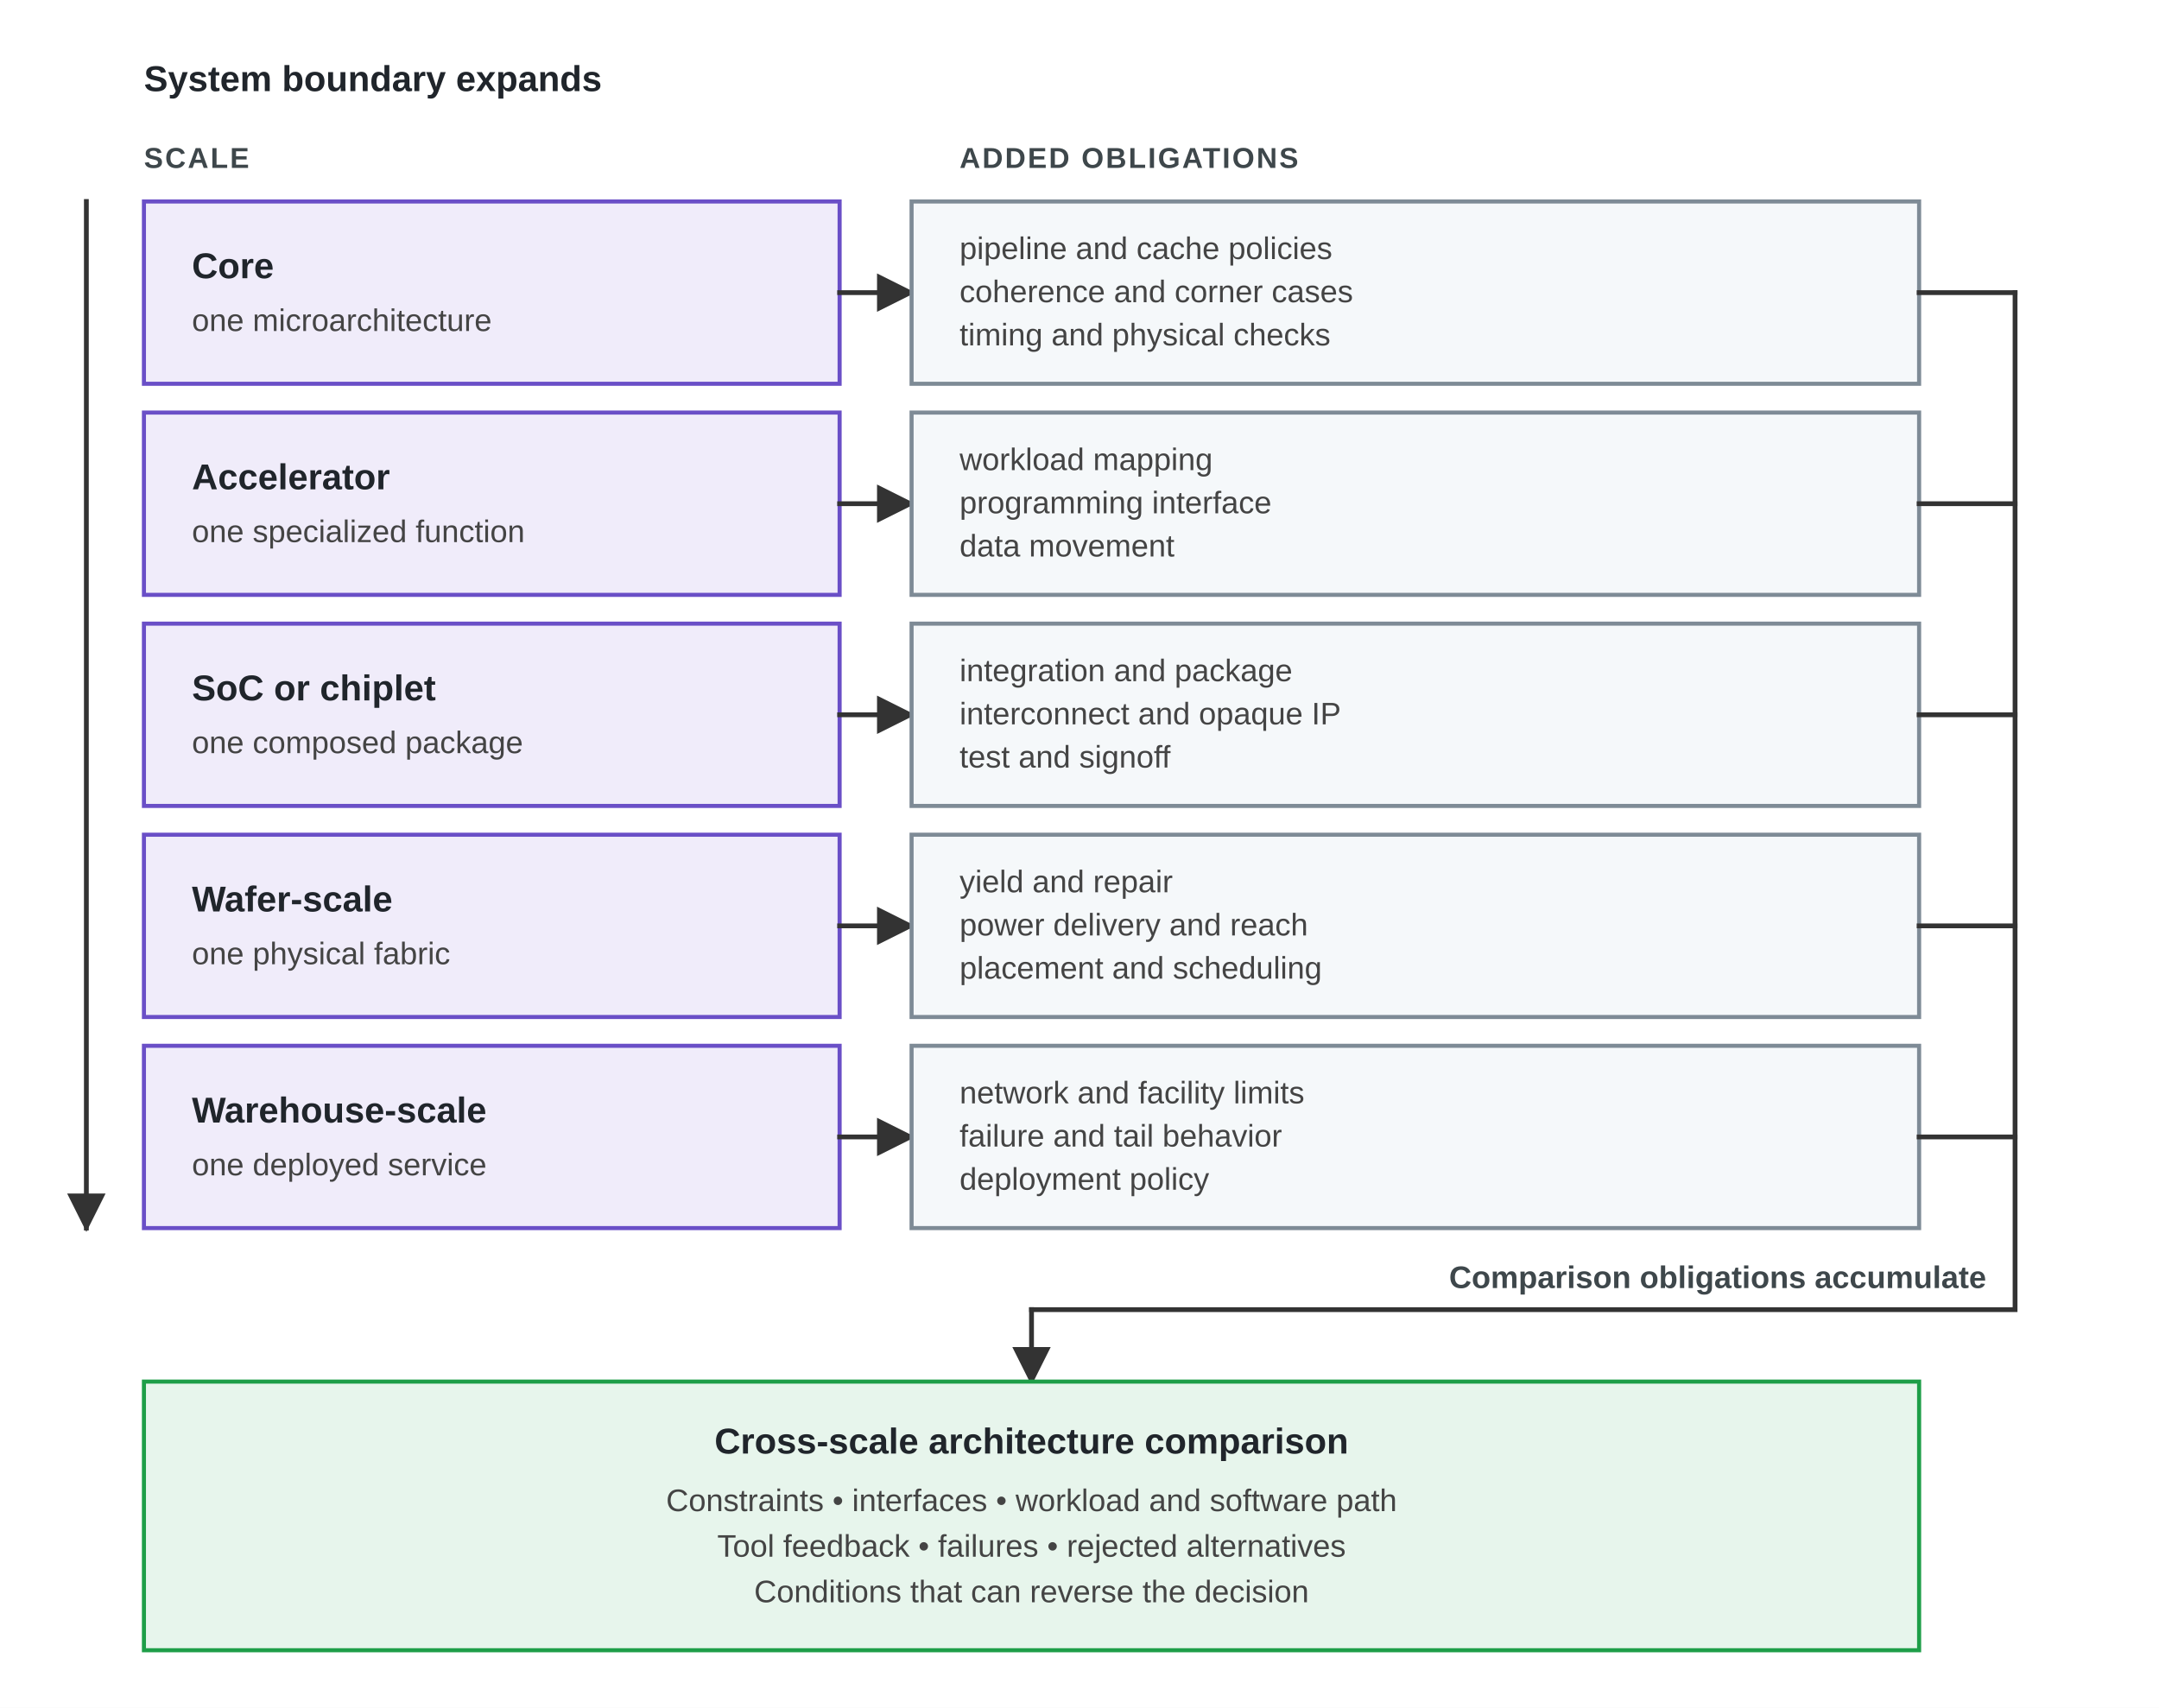
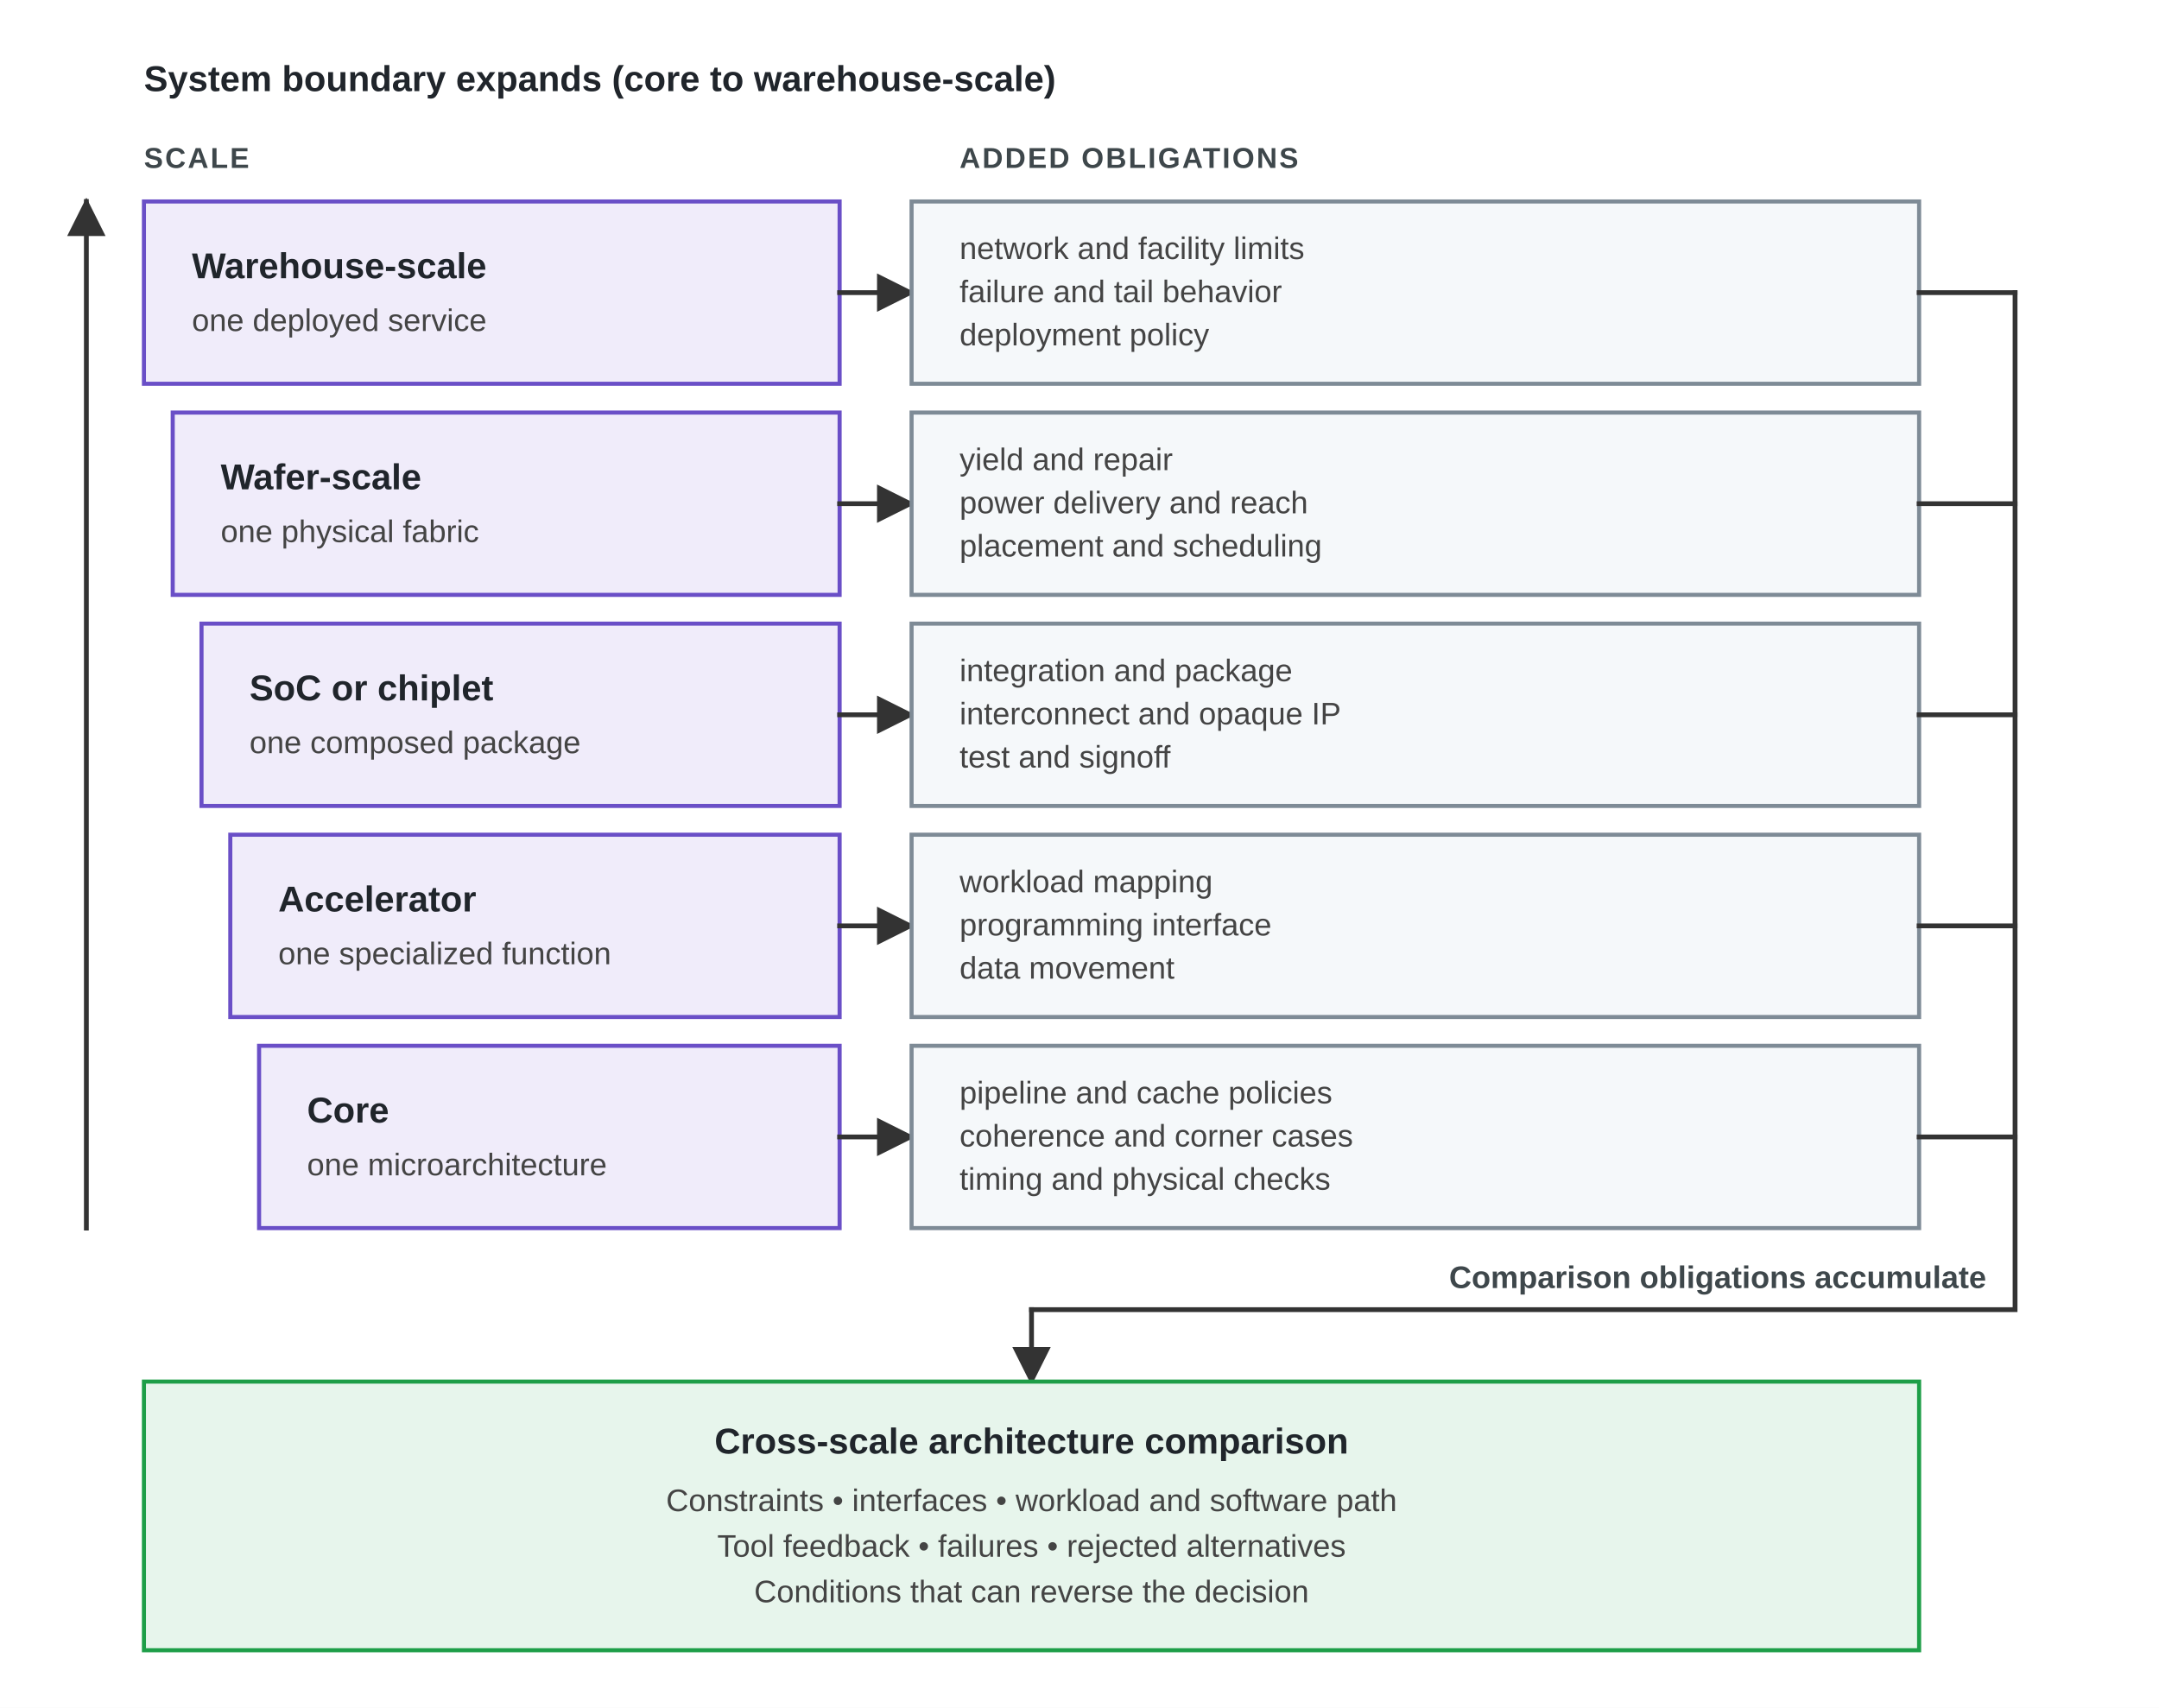
<svg xmlns="http://www.w3.org/2000/svg" viewBox="0 0 900 712" role="img" aria-labelledby="levers-title levers-desc">
  <defs>
    <marker id="lv-arrow" viewBox="0 0 10 10" refX="9" refY="5" markerWidth="8" markerHeight="8" orient="auto">
      <path d="M 0 0 L 10 5 L 0 10 z" fill="#333333" />
    </marker>
    <style>
      .font { font-family: Arial, Helvetica, sans-serif; }
      .box { stroke-width: 1.7; }
      .design   { fill: #F0ECFA; stroke: #6A4FC7; }
      .neutral  { fill: #F5F8FA; stroke: #7E8B96; }
      .evidence { fill: #E7F5EC; stroke: #1E9E48; }
      .head { font-size: 15px; font-weight: 700; fill: #20252B; }
      .col { font-size: 12px; font-weight: 700; fill: #3E474B; letter-spacing: 0.8px; }
      .title { font-size: 15px; font-weight: 700; fill: #20252B; }
      .sub { font-size: 13px; fill: #444444; }
      .flow-label { font-size: 13px; font-weight: 700; fill: #3E474B; }
      .edge { fill: none; stroke: #333333; stroke-width: 2; stroke-linecap: square; stroke-linejoin: miter; marker-end: url(#lv-arrow); }
      .line { fill: none; stroke: #333333; stroke-width: 2; stroke-linecap: square; stroke-linejoin: miter; }
    </style>
  </defs>
  <rect width="900" height="712" fill="#FFFFFF" />
  <g class="font">
-     <text class="head" x="60" y="38">System boundary expands</text>
+     <text class="head" x="60" y="38">System boundary expands (core to warehouse-scale)</text>
    <text class="col" x="60" y="70">SCALE</text>
    <text class="col" x="400" y="70">ADDED OBLIGATIONS</text>
-     <path class="edge" d="M 36 84 V 512" />
+     <path class="edge" d="M 36 512 V 84" />
    <rect class="box design" x="60" y="84" width="290" height="76" />
-     <text class="title" x="80" y="116">Core</text>
-     <text class="sub" x="80" y="138">one microarchitecture</text>
+     <text class="title" x="80" y="116">Warehouse-scale</text>
+     <text class="sub" x="80" y="138">one deployed service</text>
    <path class="edge" d="M 350 122 H 380" />
    <rect class="box neutral" x="380" y="84" width="420" height="76" />
-     <text class="sub" x="400" y="108">pipeline and cache policies</text>
-     <text class="sub" x="400" y="126">coherence and corner cases</text>
-     <text class="sub" x="400" y="144">timing and physical checks</text>
+     <text class="sub" x="400" y="108">network and facility limits</text>
+     <text class="sub" x="400" y="126">failure and tail behavior</text>
+     <text class="sub" x="400" y="144">deployment policy</text>
    <path class="line" d="M 800 122 H 840" />
-     <rect class="box design" x="60" y="172" width="290" height="76" />
-     <text class="title" x="80" y="204">Accelerator</text>
-     <text class="sub" x="80" y="226">one specialized function</text>
+     <rect class="box design" x="72" y="172" width="278" height="76" />
+     <text class="title" x="92" y="204">Wafer-scale</text>
+     <text class="sub" x="92" y="226">one physical fabric</text>
    <path class="edge" d="M 350 210 H 380" />
    <rect class="box neutral" x="380" y="172" width="420" height="76" />
-     <text class="sub" x="400" y="196">workload mapping</text>
-     <text class="sub" x="400" y="214">programming interface</text>
-     <text class="sub" x="400" y="232">data movement</text>
+     <text class="sub" x="400" y="196">yield and repair</text>
+     <text class="sub" x="400" y="214">power delivery and reach</text>
+     <text class="sub" x="400" y="232">placement and scheduling</text>
    <path class="line" d="M 800 210 H 840" />
-     <rect class="box design" x="60" y="260" width="290" height="76" />
-     <text class="title" x="80" y="292">SoC or chiplet</text>
-     <text class="sub" x="80" y="314">one composed package</text>
+     <rect class="box design" x="84" y="260" width="266" height="76" />
+     <text class="title" x="104" y="292">SoC or chiplet</text>
+     <text class="sub" x="104" y="314">one composed package</text>
    <path class="edge" d="M 350 298 H 380" />
    <rect class="box neutral" x="380" y="260" width="420" height="76" />
    <text class="sub" x="400" y="284">integration and package</text>
    <text class="sub" x="400" y="302">interconnect and opaque IP</text>
    <text class="sub" x="400" y="320">test and signoff</text>
    <path class="line" d="M 800 298 H 840" />
-     <rect class="box design" x="60" y="348" width="290" height="76" />
-     <text class="title" x="80" y="380">Wafer-scale</text>
-     <text class="sub" x="80" y="402">one physical fabric</text>
+     <rect class="box design" x="96" y="348" width="254" height="76" />
+     <text class="title" x="116" y="380">Accelerator</text>
+     <text class="sub" x="116" y="402">one specialized function</text>
    <path class="edge" d="M 350 386 H 380" />
    <rect class="box neutral" x="380" y="348" width="420" height="76" />
-     <text class="sub" x="400" y="372">yield and repair</text>
-     <text class="sub" x="400" y="390">power delivery and reach</text>
-     <text class="sub" x="400" y="408">placement and scheduling</text>
+     <text class="sub" x="400" y="372">workload mapping</text>
+     <text class="sub" x="400" y="390">programming interface</text>
+     <text class="sub" x="400" y="408">data movement</text>
    <path class="line" d="M 800 386 H 840" />
-     <rect class="box design" x="60" y="436" width="290" height="76" />
-     <text class="title" x="80" y="468">Warehouse-scale</text>
-     <text class="sub" x="80" y="490">one deployed service</text>
+     <rect class="box design" x="108" y="436" width="242" height="76" />
+     <text class="title" x="128" y="468">Core</text>
+     <text class="sub" x="128" y="490">one microarchitecture</text>
    <path class="edge" d="M 350 474 H 380" />
    <rect class="box neutral" x="380" y="436" width="420" height="76" />
-     <text class="sub" x="400" y="460">network and facility limits</text>
-     <text class="sub" x="400" y="478">failure and tail behavior</text>
-     <text class="sub" x="400" y="496">deployment policy</text>
+     <text class="sub" x="400" y="460">pipeline and cache policies</text>
+     <text class="sub" x="400" y="478">coherence and corner cases</text>
+     <text class="sub" x="400" y="496">timing and physical checks</text>
    <path class="line" d="M 800 474 H 840" />
    <path class="line" d="M 840 122 V 546 H 430" />
    <path class="edge" d="M 430 546 V 576" />
    <text class="flow-label" x="828" y="537" text-anchor="end">Comparison obligations accumulate</text>
    <rect class="box evidence" x="60" y="576" width="740" height="112" />
    <text class="title" x="430" y="606" text-anchor="middle">Cross-scale architecture comparison</text>
    <text class="sub" x="430" y="630" text-anchor="middle">Constraints • interfaces • workload and software path</text>
    <text class="sub" x="430" y="649" text-anchor="middle">Tool feedback • failures • rejected alternatives</text>
    <text class="sub" x="430" y="668" text-anchor="middle">Conditions that can reverse the decision</text>
  </g>
</svg>
